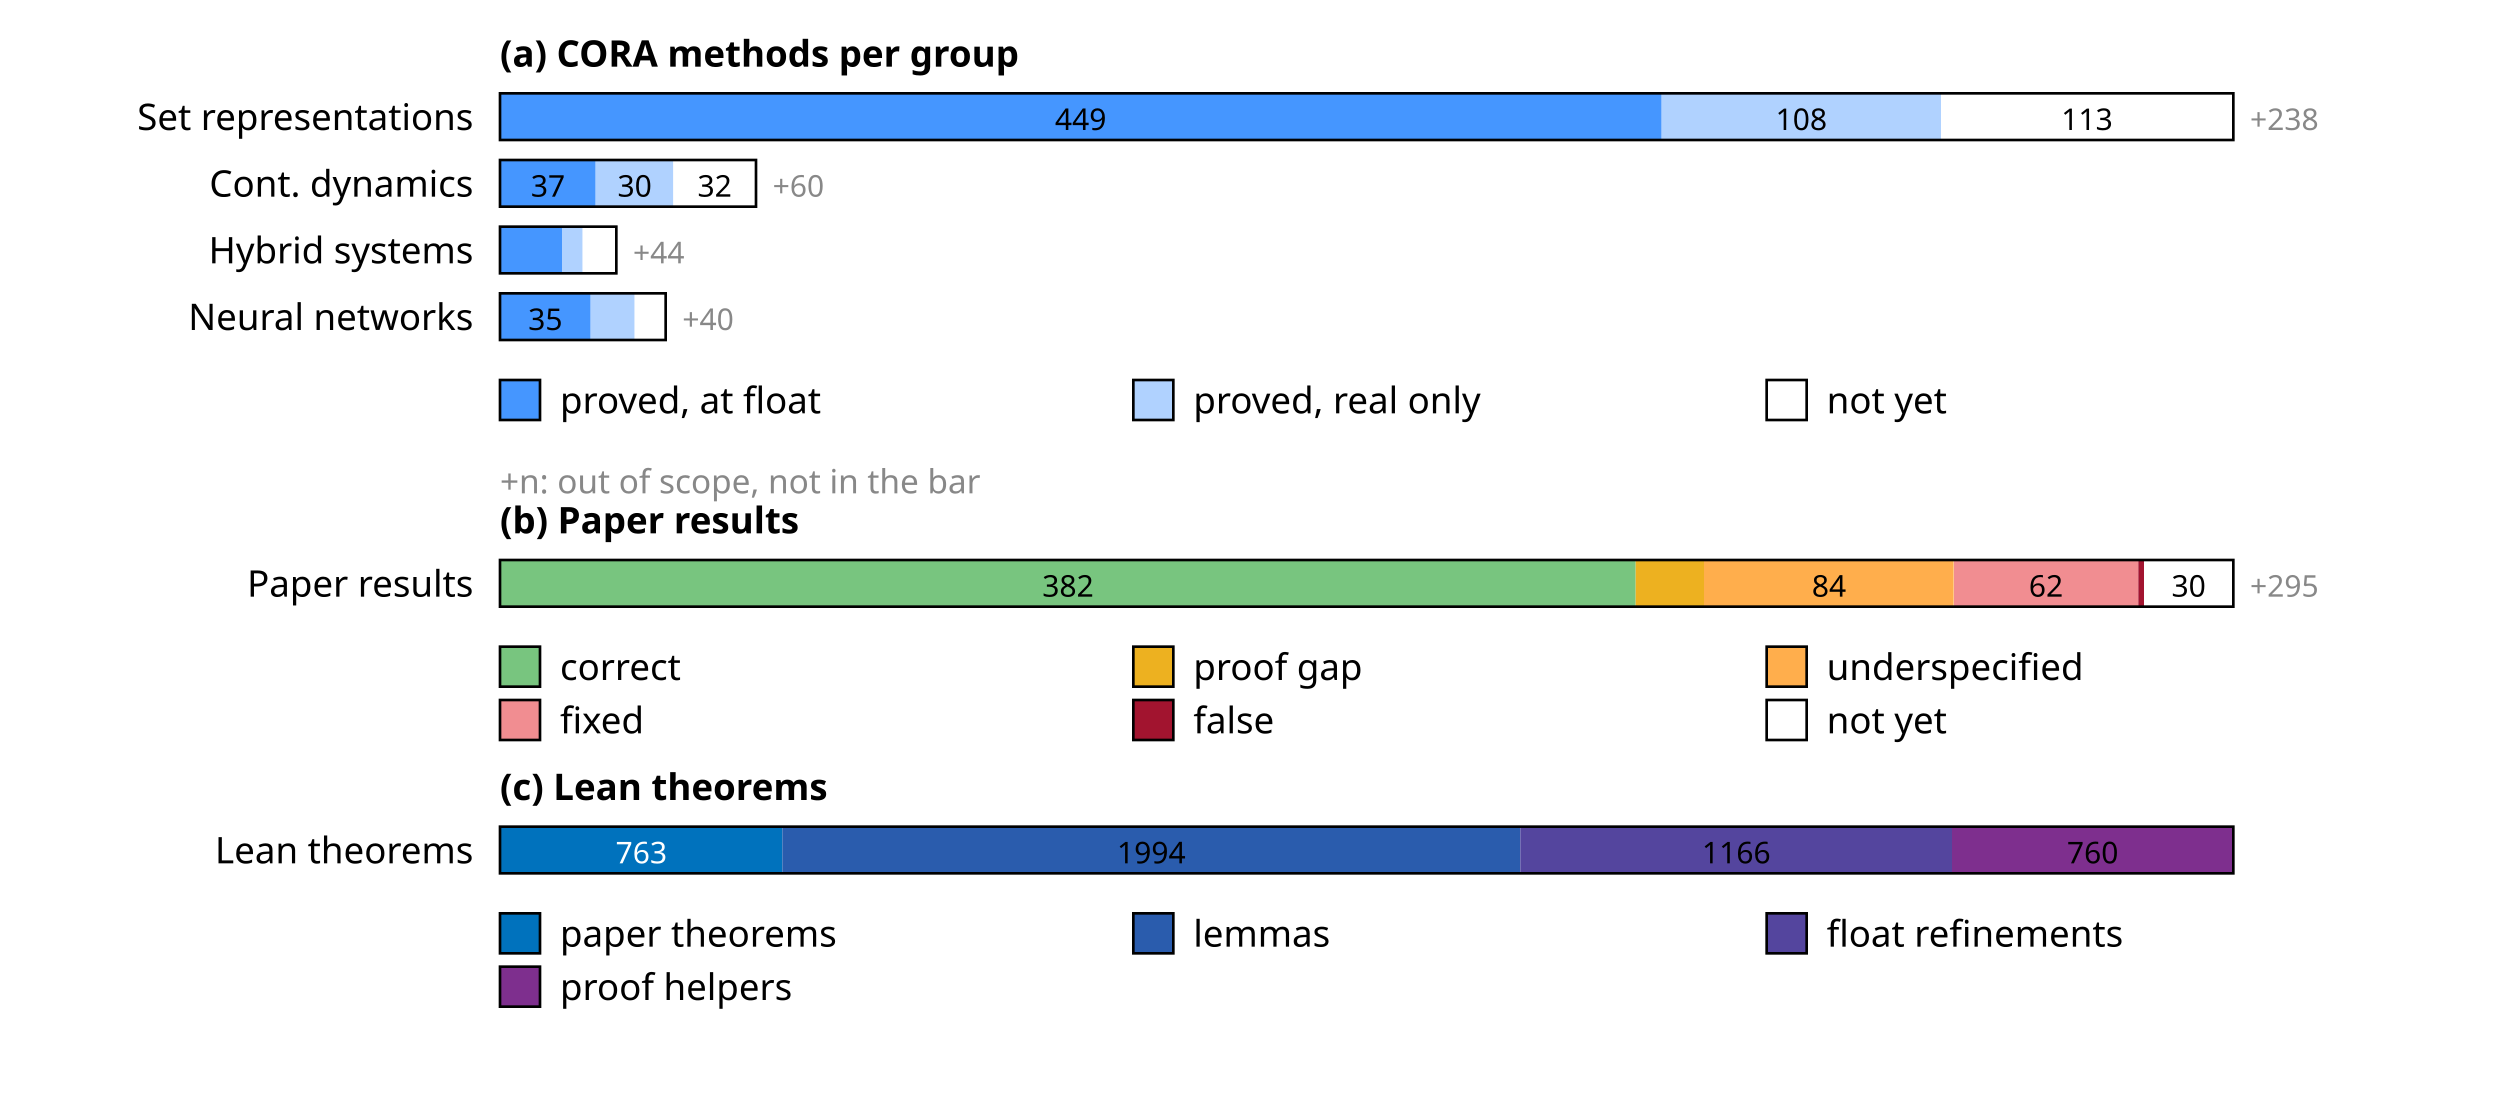
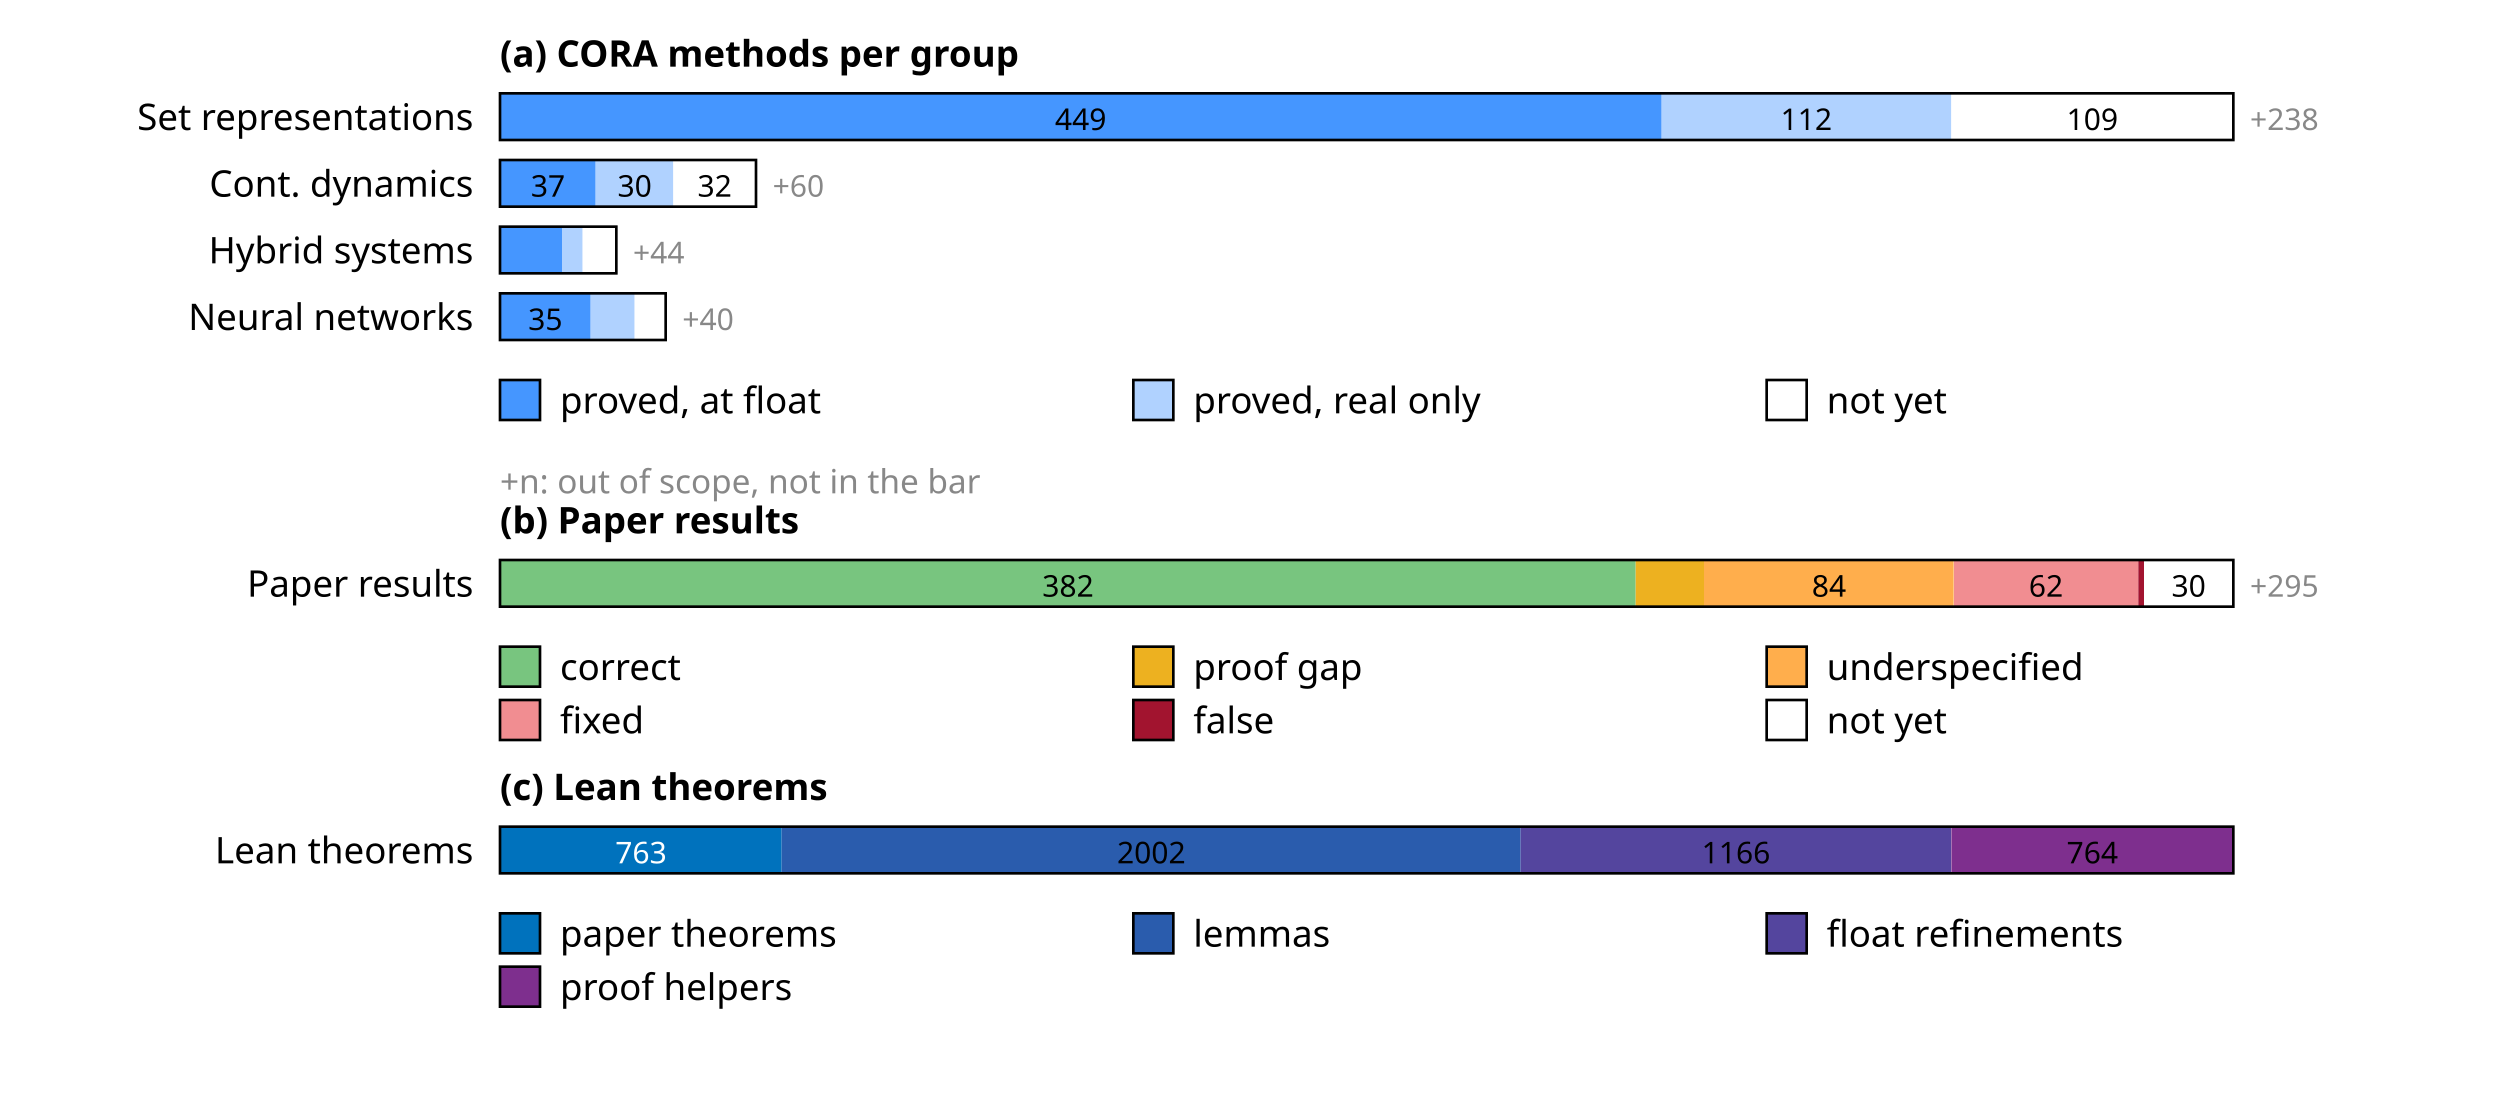
<svg xmlns="http://www.w3.org/2000/svg" width="750" height="330" font-family="sans-serif" font-size="11">
  <rect width="100%" height="100%" fill="white" />
  <text x="150" y="20" font-weight="bold">(a) CORA methods per group</text>
  <text x="142" y="39" text-anchor="end">Set representations</text>
  <rect x="150.0" y="28" width="348.5" height="14" fill="rgb(69,150,255)" />
  <text x="324.2" y="39" text-anchor="middle" font-size="9" fill="#000">449</text>
-   <rect x="498.5" y="28" width="83.8" height="14" fill="rgb(176,210,255)" />
-   <text x="540.4" y="39" text-anchor="middle" font-size="9" fill="#000">108</text>
-   <rect x="582.3" y="28" width="87.7" height="14" fill="rgb(255,255,255)" />
-   <text x="626.1" y="39" text-anchor="middle" font-size="9" fill="#000">113</text>
+   <rect x="498.5" y="28" width="86.9" height="14" fill="rgb(176,210,255)" />
+   <text x="541.9" y="39" text-anchor="middle" font-size="9" fill="#000">112</text>
+   <rect x="585.4" y="28" width="84.6" height="14" fill="rgb(255,255,255)" />
+   <text x="627.7" y="39" text-anchor="middle" font-size="9" fill="#000">109</text>
  <rect x="150" y="28" width="520.0" height="14" fill="none" stroke="#000" stroke-width="0.8" />
  <text x="675.0" y="39" font-size="9" fill="#888">+238</text>
  <text x="142" y="59" text-anchor="end">Cont. dynamics</text>
  <rect x="150.0" y="48" width="28.7" height="14" fill="rgb(69,150,255)" />
  <text x="164.4" y="59" text-anchor="middle" font-size="9" fill="#000">37</text>
  <rect x="178.7" y="48" width="23.3" height="14" fill="rgb(176,210,255)" />
  <text x="190.4" y="59" text-anchor="middle" font-size="9" fill="#000">30</text>
  <rect x="202.0" y="48" width="24.8" height="14" fill="rgb(255,255,255)" />
  <text x="214.4" y="59" text-anchor="middle" font-size="9" fill="#000">32</text>
  <rect x="150" y="48" width="76.8" height="14" fill="none" stroke="#000" stroke-width="0.8" />
  <text x="231.8" y="59" font-size="9" fill="#888">+60</text>
  <text x="142" y="79" text-anchor="end">Hybrid systems</text>
  <rect x="150.0" y="68" width="18.6" height="14" fill="rgb(69,150,255)" />
  <rect x="168.6" y="68" width="6.2" height="14" fill="rgb(176,210,255)" />
  <rect x="174.8" y="68" width="10.1" height="14" fill="rgb(255,255,255)" />
  <rect x="150" y="68" width="34.9" height="14" fill="none" stroke="#000" stroke-width="0.8" />
  <text x="189.9" y="79" font-size="9" fill="#888">+44</text>
  <text x="142" y="99" text-anchor="end">Neural networks</text>
  <rect x="150.0" y="88" width="27.2" height="14" fill="rgb(69,150,255)" />
  <text x="163.6" y="99" text-anchor="middle" font-size="9" fill="#000">35</text>
  <rect x="177.2" y="88" width="13.2" height="14" fill="rgb(176,210,255)" />
  <rect x="190.4" y="88" width="9.3" height="14" fill="rgb(255,255,255)" />
  <rect x="150" y="88" width="49.7" height="14" fill="none" stroke="#000" stroke-width="0.8" />
  <text x="204.7" y="99" font-size="9" fill="#888">+40</text>
  <rect x="150" y="114" width="12" height="12" fill="rgb(69,150,255)" stroke="#000" stroke-width="0.8" />
  <text x="168" y="124">proved, at float</text>
  <rect x="340" y="114" width="12" height="12" fill="rgb(176,210,255)" stroke="#000" stroke-width="0.8" />
  <text x="358" y="124">proved, real only</text>
  <rect x="530" y="114" width="12" height="12" fill="rgb(255,255,255)" stroke="#000" stroke-width="0.8" />
  <text x="548" y="124">not yet</text>
  <text x="150" y="148" font-size="10" fill="#888">+n: out of scope, not in the bar</text>
  <text x="150" y="160" font-weight="bold">(b) Paper results</text>
  <text x="142" y="179" text-anchor="end">Paper results</text>
  <rect x="150.0" y="168" width="340.7" height="14" fill="rgb(120,197,127)" />
  <text x="320.4" y="179" text-anchor="middle" font-size="9" fill="#000">382</text>
  <rect x="490.7" y="168" width="20.5" height="14" fill="rgb(237,177,32)" />
  <rect x="511.2" y="168" width="74.9" height="14" fill="rgb(255,174,76)" />
  <text x="548.7" y="179" text-anchor="middle" font-size="9" fill="#000">84</text>
  <rect x="586.2" y="168" width="55.3" height="14" fill="rgb(241,141,145)" />
  <text x="613.8" y="179" text-anchor="middle" font-size="9" fill="#000">62</text>
  <rect x="641.5" y="168" width="1.8" height="14" fill="rgb(162,20,47)" />
  <rect x="643.2" y="168" width="26.8" height="14" fill="rgb(255,255,255)" />
  <text x="656.6" y="179" text-anchor="middle" font-size="9" fill="#000">30</text>
  <rect x="150" y="168" width="520.0" height="14" fill="none" stroke="#000" stroke-width="0.8" />
  <text x="675.0" y="179" font-size="9" fill="#888">+295</text>
  <rect x="150" y="194" width="12" height="12" fill="rgb(120,197,127)" stroke="#000" stroke-width="0.8" />
  <text x="168" y="204">correct</text>
  <rect x="340" y="194" width="12" height="12" fill="rgb(237,177,32)" stroke="#000" stroke-width="0.8" />
  <text x="358" y="204">proof gap</text>
  <rect x="530" y="194" width="12" height="12" fill="rgb(255,174,76)" stroke="#000" stroke-width="0.8" />
  <text x="548" y="204">underspecified</text>
  <rect x="150" y="210" width="12" height="12" fill="rgb(241,141,145)" stroke="#000" stroke-width="0.8" />
  <text x="168" y="220">fixed</text>
  <rect x="340" y="210" width="12" height="12" fill="rgb(162,20,47)" stroke="#000" stroke-width="0.8" />
  <text x="358" y="220">false</text>
  <rect x="530" y="210" width="12" height="12" fill="rgb(255,255,255)" stroke="#000" stroke-width="0.8" />
  <text x="548" y="220">not yet</text>
  <text x="150" y="240" font-weight="bold">(c) Lean theorems</text>
  <text x="142" y="259" text-anchor="end">Lean theorems</text>
-   <rect x="150.0" y="248" width="84.7" height="14" fill="rgb(0,114,189)" />
-   <text x="192.4" y="259" text-anchor="middle" font-size="9" fill="#fff">763</text>
-   <rect x="234.7" y="248" width="221.4" height="14" fill="rgb(42,92,173)" />
-   <text x="345.4" y="259" text-anchor="middle" font-size="9" fill="#000">1994</text>
-   <rect x="456.1" y="248" width="129.5" height="14" fill="rgb(84,69,158)" />
-   <text x="520.9" y="259" text-anchor="middle" font-size="9" fill="#000">1166</text>
-   <rect x="585.6" y="248" width="84.4" height="14" fill="rgb(126,47,142)" />
-   <text x="627.8" y="259" text-anchor="middle" font-size="9" fill="#000">760</text>
+   <rect x="150.0" y="248" width="84.5" height="14" fill="rgb(0,114,189)" />
+   <text x="192.3" y="259" text-anchor="middle" font-size="9" fill="#fff">763</text>
+   <rect x="234.5" y="248" width="221.7" height="14" fill="rgb(42,92,173)" />
+   <text x="345.4" y="259" text-anchor="middle" font-size="9" fill="#000">2002</text>
+   <rect x="456.2" y="248" width="129.1" height="14" fill="rgb(84,69,158)" />
+   <text x="520.8" y="259" text-anchor="middle" font-size="9" fill="#000">1166</text>
+   <rect x="585.4" y="248" width="84.6" height="14" fill="rgb(126,47,142)" />
+   <text x="627.7" y="259" text-anchor="middle" font-size="9" fill="#000">764</text>
  <rect x="150" y="248" width="520.0" height="14" fill="none" stroke="#000" stroke-width="0.8" />
  <rect x="150" y="274" width="12" height="12" fill="rgb(0,114,189)" stroke="#000" stroke-width="0.8" />
  <text x="168" y="284">paper theorems</text>
  <rect x="340" y="274" width="12" height="12" fill="rgb(42,92,173)" stroke="#000" stroke-width="0.8" />
  <text x="358" y="284">lemmas</text>
  <rect x="530" y="274" width="12" height="12" fill="rgb(84,69,158)" stroke="#000" stroke-width="0.8" />
  <text x="548" y="284">float refinements</text>
  <rect x="150" y="290" width="12" height="12" fill="rgb(126,47,142)" stroke="#000" stroke-width="0.8" />
  <text x="168" y="300">proof helpers</text>
</svg>
